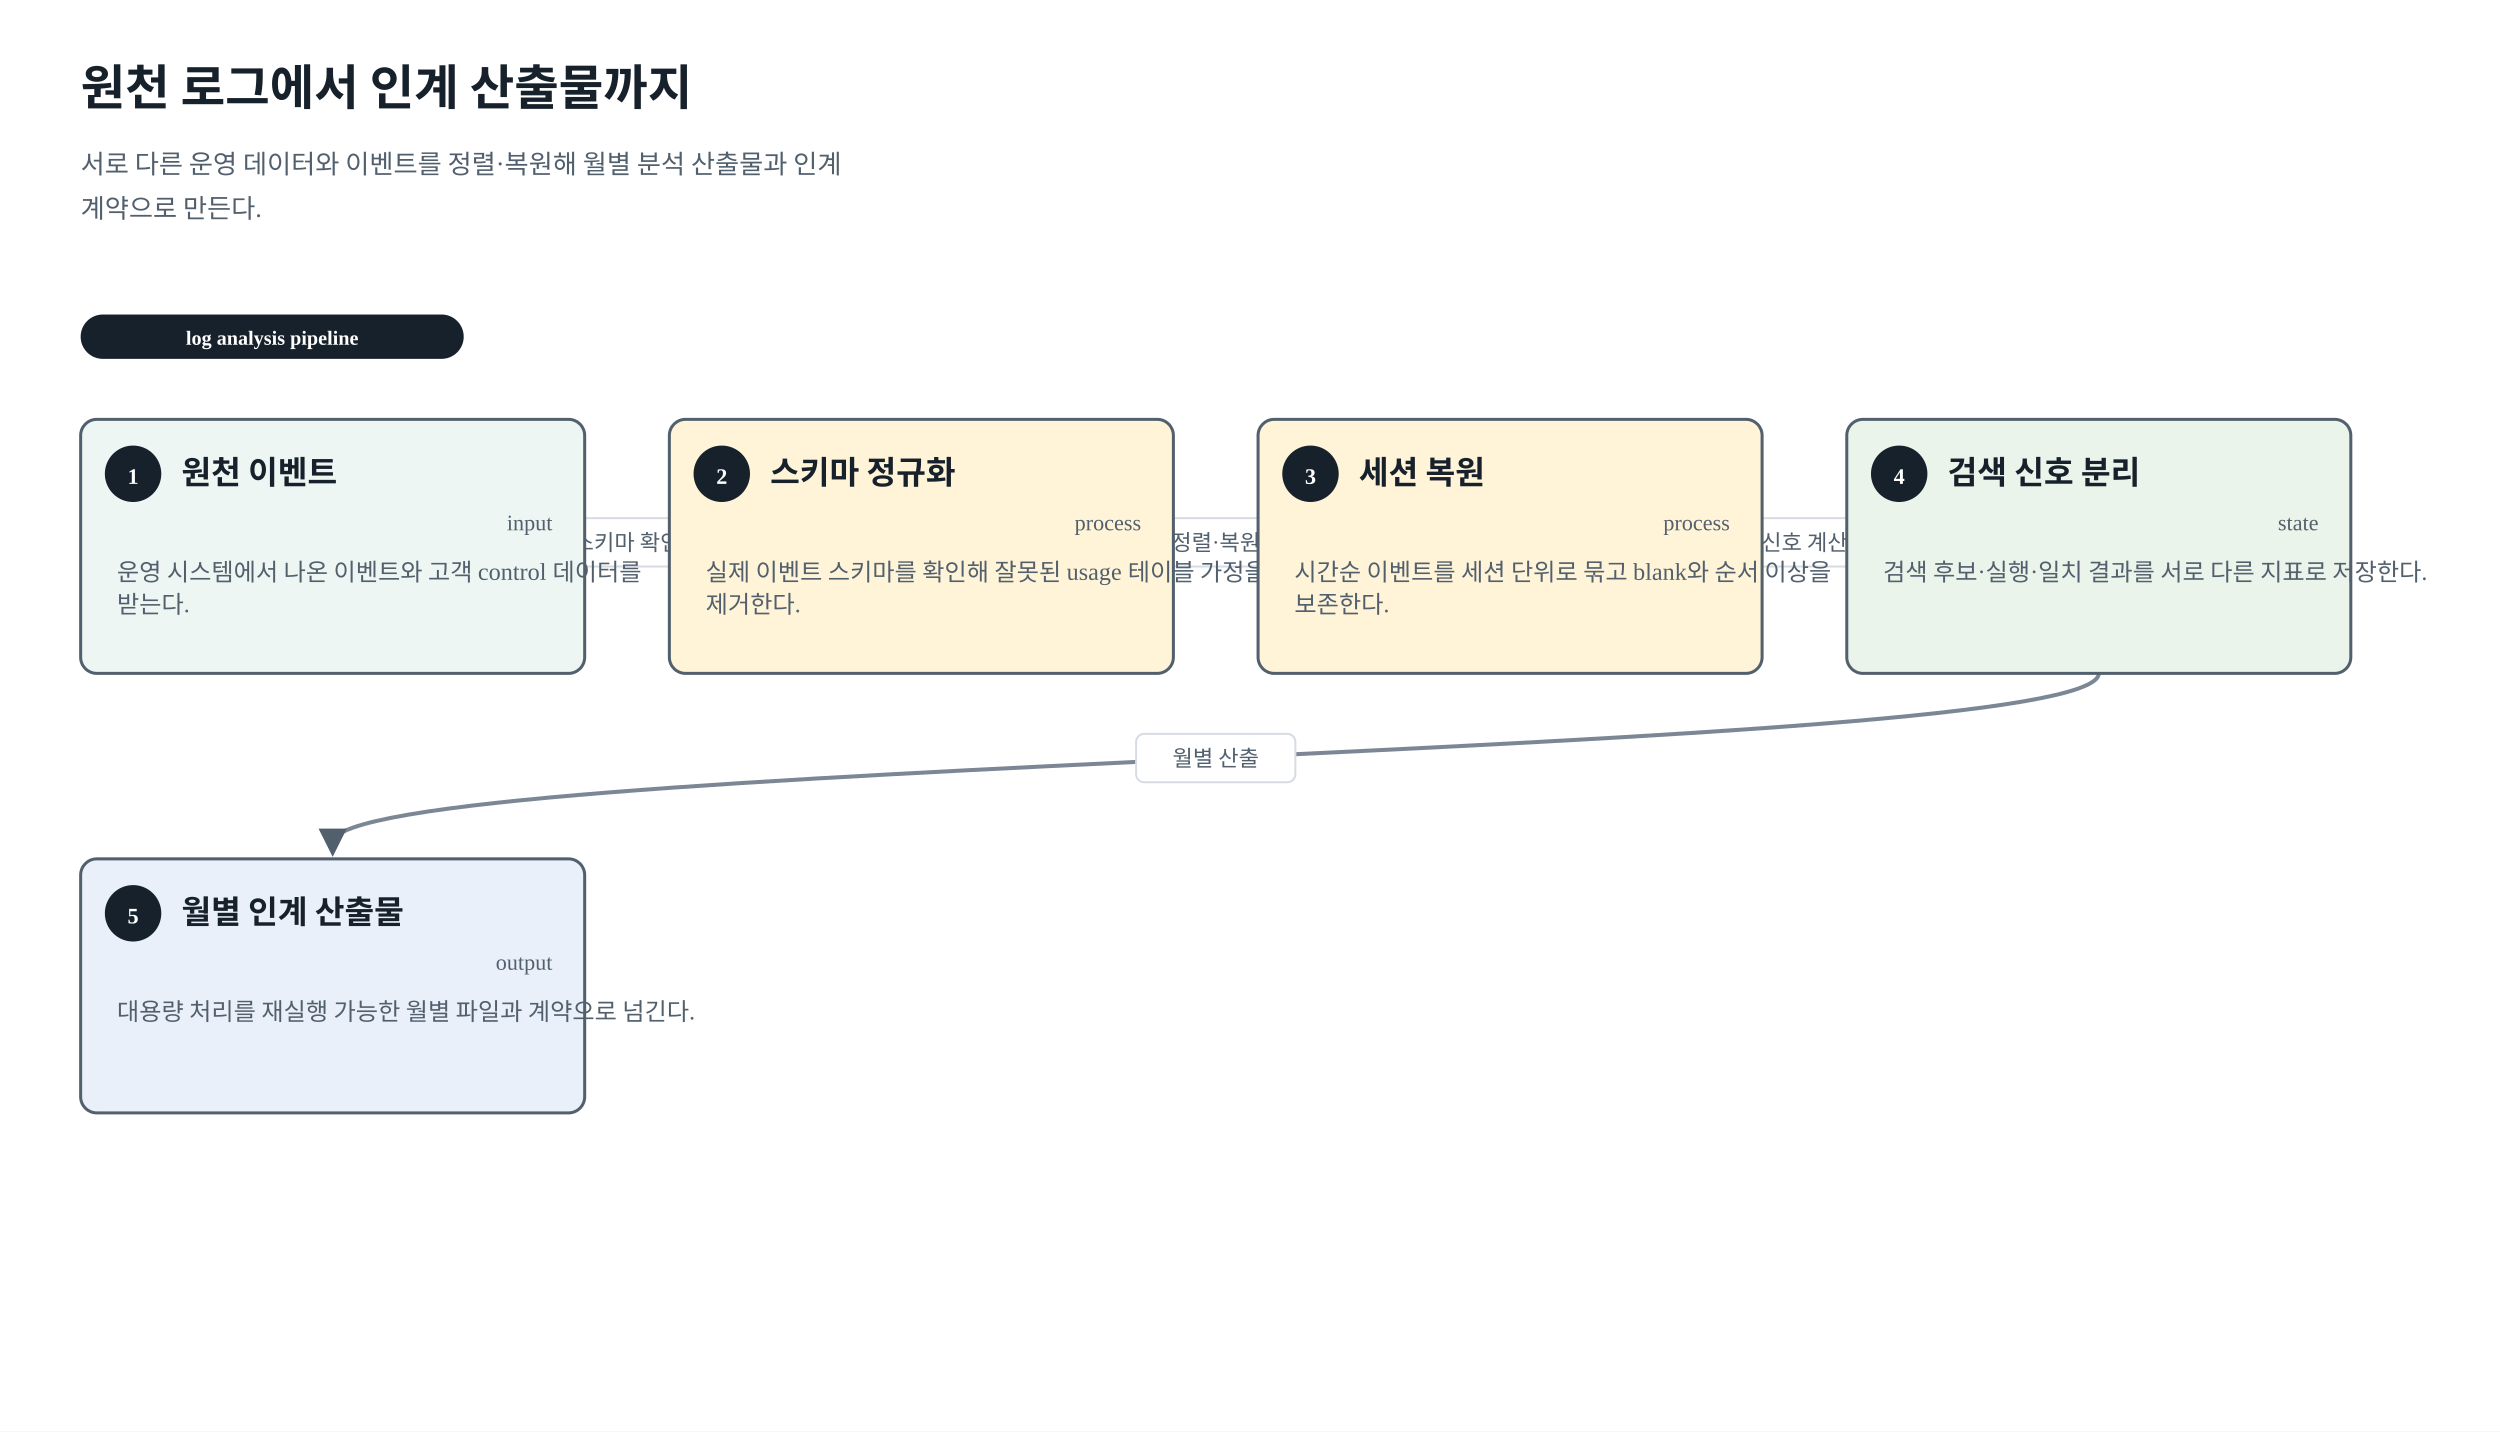
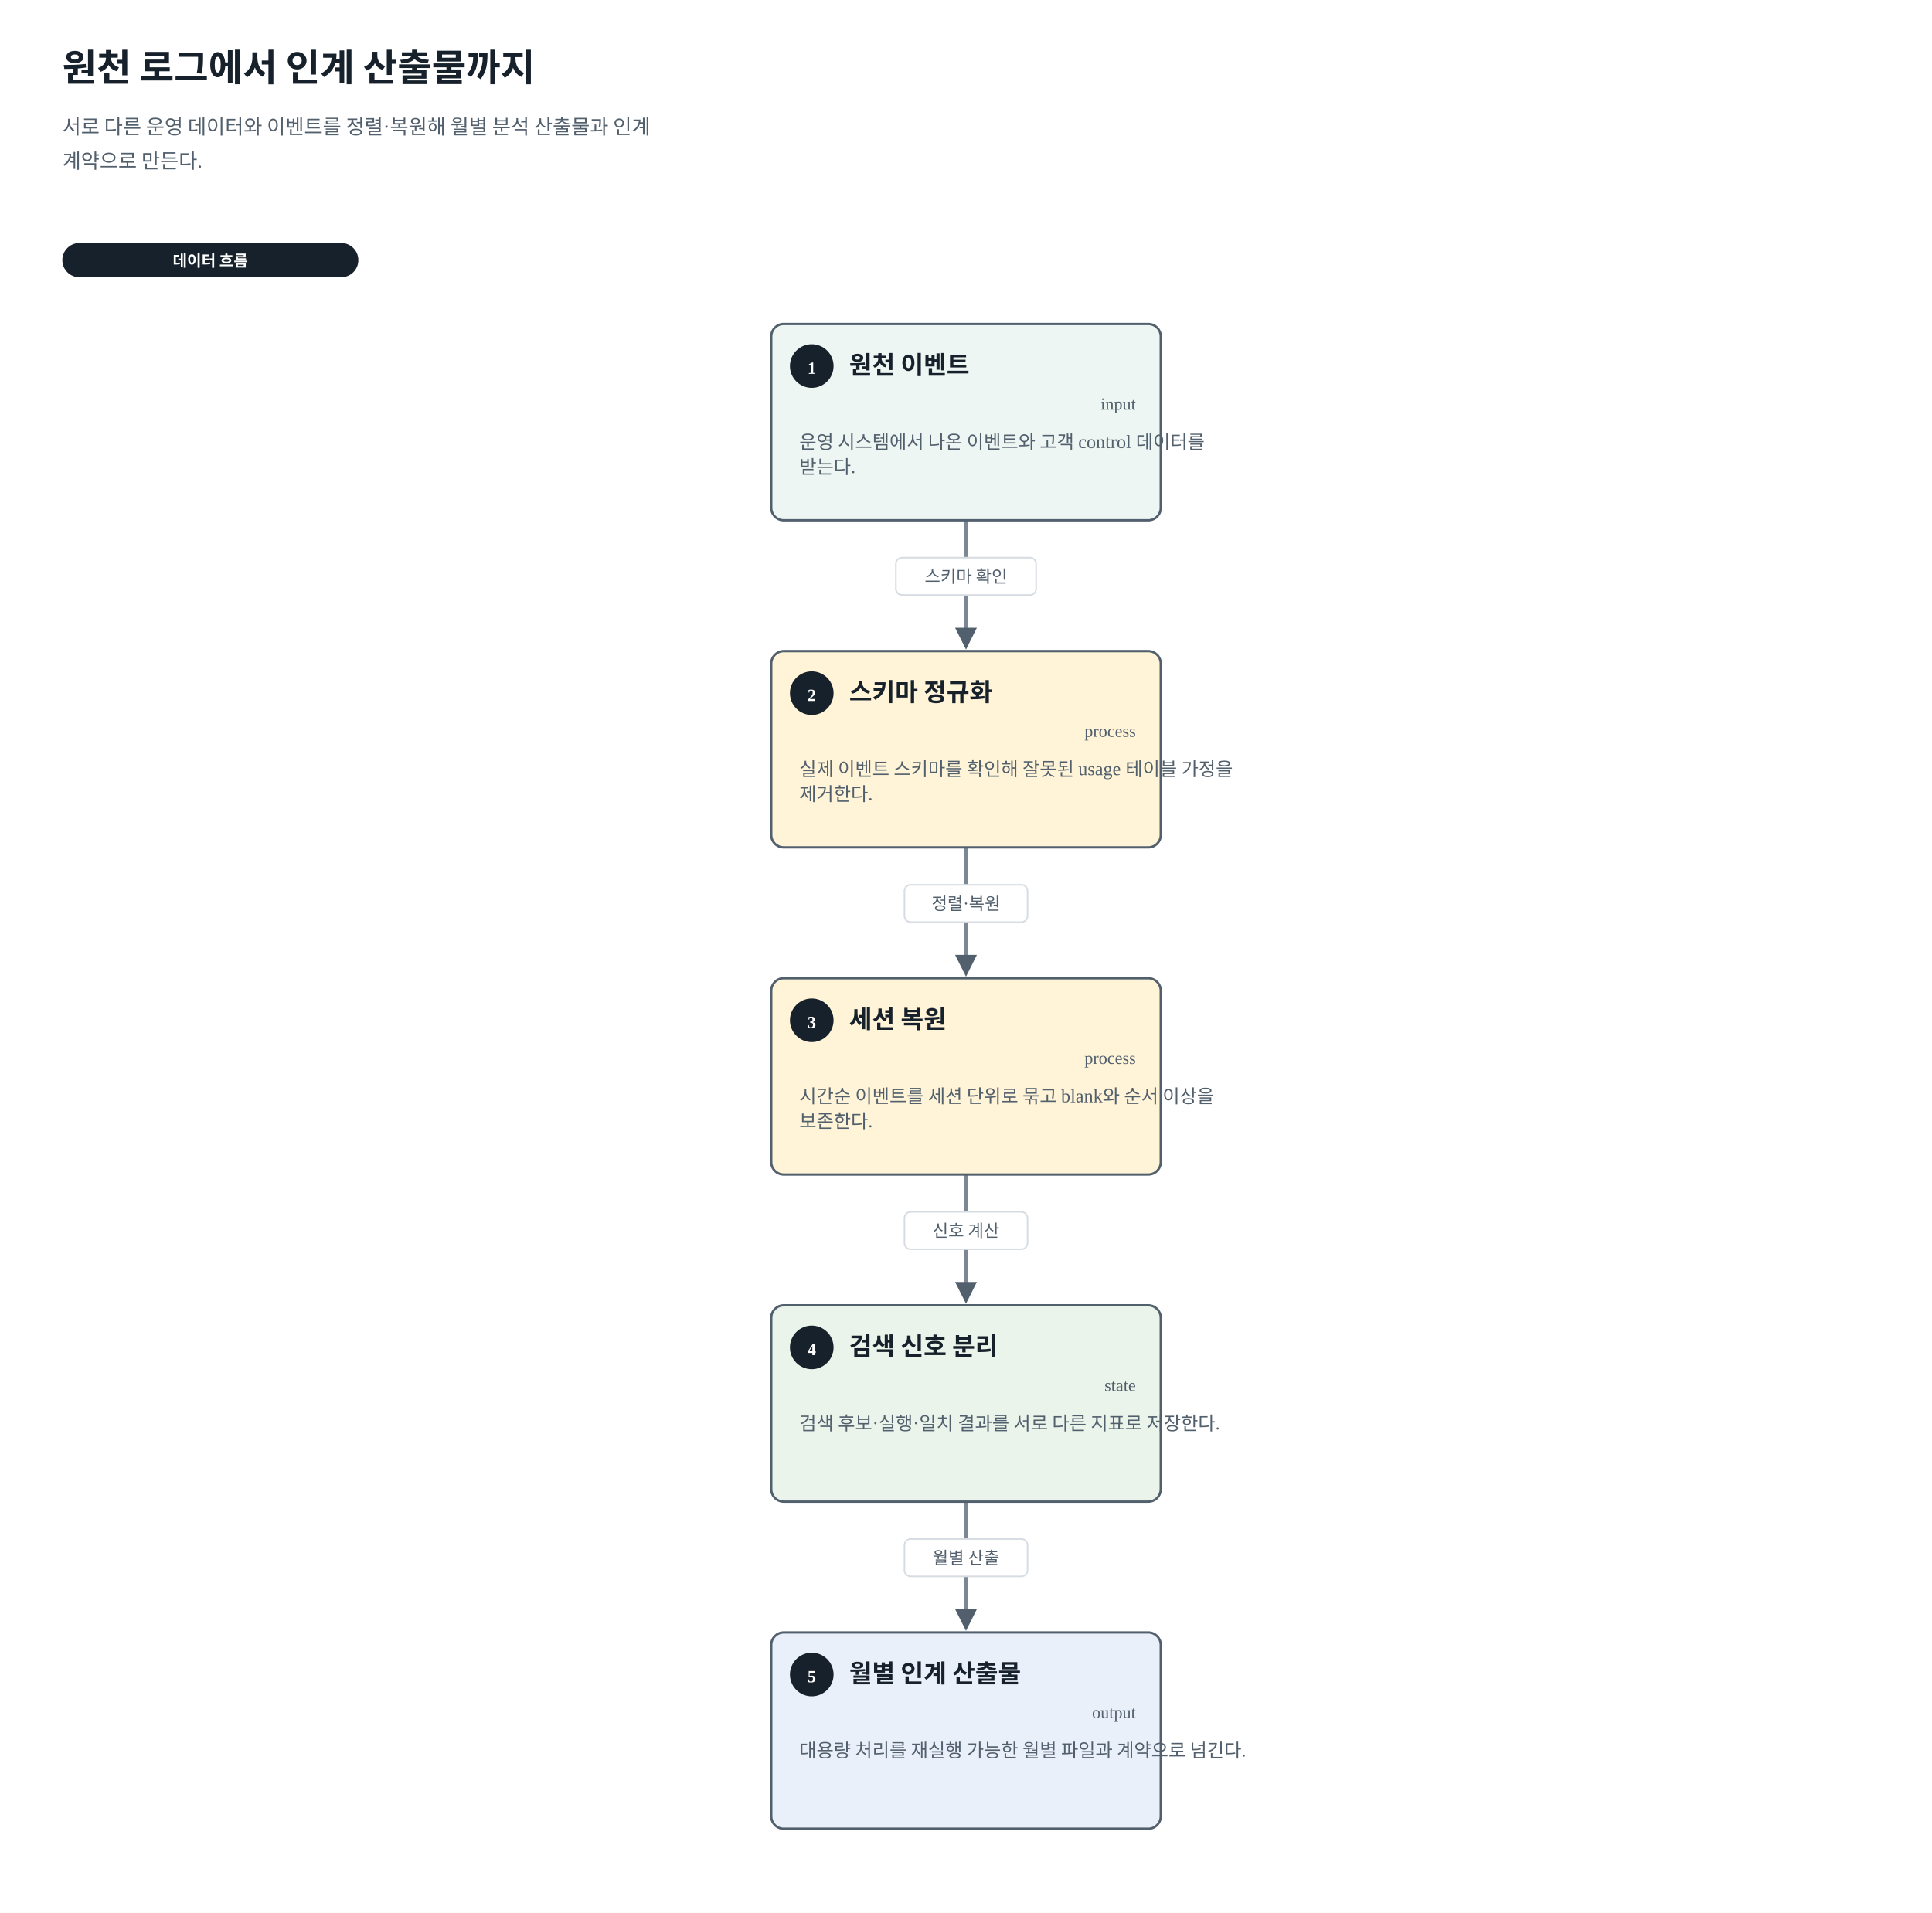
- <svg xmlns="http://www.w3.org/2000/svg" viewBox="0 0 1240 710" role="img" aria-labelledby="system-map-title system-map-desc">
+ <svg xmlns="http://www.w3.org/2000/svg" viewBox="0 0 1240 1228" role="img" aria-labelledby="system-map-title system-map-desc">
  <defs>
    <marker id="system-map-arrow" viewBox="0 0 10 10" refX="5" refY="5" markerWidth="7" markerHeight="7" orient="auto-start-reverse">
      <path d="M 0 0 L 10 5 L 0 10 z" fill="#52606d" />
    </marker>
  </defs>
-   <rect width="1240" height="710" fill="#ffffff" />
+   <rect width="1240" height="1228" fill="#ffffff" />
  <text fill="#17212b" font-size="24" font-weight="700">
    <tspan x="40" y="52">원천 로그에서 인계 산출물까지</tspan>
  </text>
  <text fill="#52606d" font-size="13">
    <tspan x="40" y="86">서로 다른 운영 데이터와 이벤트를 정렬·복원해 월별 분석 산출물과 인계</tspan>
    <tspan x="40" y="108">계약으로 만든다.</tspan>
  </text>
  <rect x="40" y="156" width="190" height="22" rx="11" fill="#17212b" />
-   <text x="135" y="171" text-anchor="middle" fill="#ffffff" font-size="10" font-weight="700">log analysis pipeline</text>
+   <text x="135" y="171" text-anchor="middle" fill="#ffffff" font-size="10" font-weight="700">데이터 흐름</text>
  <g data-flow="flow-01">
-     <path d="M 290 271 L 324 271" fill="none" stroke="#7b8794" stroke-width="2" marker-end="url(#system-map-arrow)" />
-     <rect x="266" y="257" width="90" height="24" rx="4" fill="#ffffff" stroke="#d6dce2" />
-     <text x="311" y="273" text-anchor="middle" fill="#52606d" font-size="11">스키마 확인</text>
+     <path d="M 620 334 C 620 372, 620 372, 620 410" fill="none" stroke="#7b8794" stroke-width="2" marker-end="url(#system-map-arrow)" />
+     <rect x="575" y="358" width="90" height="24" rx="4" fill="#ffffff" stroke="#d6dce2" />
+     <text x="620" y="374" text-anchor="middle" fill="#52606d" font-size="11">스키마 확인</text>
  </g>
  <g data-flow="flow-02">
-     <path d="M 582 271 L 616 271" fill="none" stroke="#7b8794" stroke-width="2" marker-end="url(#system-map-arrow)" />
-     <rect x="563.5" y="257" width="79" height="24" rx="4" fill="#ffffff" stroke="#d6dce2" />
-     <text x="603" y="273" text-anchor="middle" fill="#52606d" font-size="11">정렬·복원</text>
+     <path d="M 620 544 C 620 582, 620 582, 620 620" fill="none" stroke="#7b8794" stroke-width="2" marker-end="url(#system-map-arrow)" />
+     <rect x="580.5" y="568" width="79" height="24" rx="4" fill="#ffffff" stroke="#d6dce2" />
+     <text x="620" y="584" text-anchor="middle" fill="#52606d" font-size="11">정렬·복원</text>
  </g>
  <g data-flow="flow-03">
-     <path d="M 874 271 L 908 271" fill="none" stroke="#7b8794" stroke-width="2" marker-end="url(#system-map-arrow)" />
-     <rect x="855.5" y="257" width="79" height="24" rx="4" fill="#ffffff" stroke="#d6dce2" />
-     <text x="895" y="273" text-anchor="middle" fill="#52606d" font-size="11">신호 계산</text>
+     <path d="M 620 754 C 620 792, 620 792, 620 830" fill="none" stroke="#7b8794" stroke-width="2" marker-end="url(#system-map-arrow)" />
+     <rect x="580.5" y="778" width="79" height="24" rx="4" fill="#ffffff" stroke="#d6dce2" />
+     <text x="620" y="794" text-anchor="middle" fill="#52606d" font-size="11">신호 계산</text>
  </g>
  <g data-flow="flow-04">
-     <path d="M 1041 334 C 1041 376, 165 376, 165 418" fill="none" stroke="#7b8794" stroke-width="2" marker-end="url(#system-map-arrow)" />
-     <rect x="563.5" y="364" width="79" height="24" rx="4" fill="#ffffff" stroke="#d6dce2" />
-     <text x="603" y="380" text-anchor="middle" fill="#52606d" font-size="11">월별 산출</text>
+     <path d="M 620 964 C 620 1002, 620 1002, 620 1040" fill="none" stroke="#7b8794" stroke-width="2" marker-end="url(#system-map-arrow)" />
+     <rect x="580.5" y="988" width="79" height="24" rx="4" fill="#ffffff" stroke="#d6dce2" />
+     <text x="620" y="1004" text-anchor="middle" fill="#52606d" font-size="11">월별 산출</text>
  </g>
  <g data-node="raw-events">
-     <rect x="40" y="208" width="250" height="126" rx="8" fill="#edf6f3" stroke="#52606d" stroke-width="1.5" />
-     <circle cx="66" cy="235" r="14" fill="#17212b" />
-     <text x="66" y="240" text-anchor="middle" fill="#ffffff" font-size="11" font-weight="700">1</text>
-     <text x="90" y="240" fill="#17212b" font-size="16" font-weight="700">원천 이벤트</text>
-     <text x="274" y="263" text-anchor="end" fill="#52606d" font-size="11">input</text>
-     <text x="58" y="286" fill="#52606d" font-size="12">
-       <tspan x="58" y="288">운영 시스템에서 나온 이벤트와 고객 control 데이터를</tspan>
-       <tspan x="58" y="304">받는다.</tspan>
+     <rect x="495.0" y="208" width="250" height="126" rx="8" fill="#edf6f3" stroke="#52606d" stroke-width="1.5" />
+     <circle cx="521.0" cy="235" r="14" fill="#17212b" />
+     <text x="521.0" y="240" text-anchor="middle" fill="#ffffff" font-size="11" font-weight="700">1</text>
+     <text x="545.0" y="240" fill="#17212b" font-size="16" font-weight="700">원천 이벤트</text>
+     <text x="729.0" y="263" text-anchor="end" fill="#52606d" font-size="11">input</text>
+     <text x="513.0" y="286" fill="#52606d" font-size="12">
+       <tspan x="513.0" y="288">운영 시스템에서 나온 이벤트와 고객 control 데이터를</tspan>
+       <tspan x="513.0" y="304">받는다.</tspan>
    </text>
  </g>
  <g data-node="schema-normalizer">
-     <rect x="332" y="208" width="250" height="126" rx="8" fill="#fff4d8" stroke="#52606d" stroke-width="1.5" />
-     <circle cx="358" cy="235" r="14" fill="#17212b" />
-     <text x="358" y="240" text-anchor="middle" fill="#ffffff" font-size="11" font-weight="700">2</text>
-     <text x="382" y="240" fill="#17212b" font-size="16" font-weight="700">스키마 정규화</text>
-     <text x="566" y="263" text-anchor="end" fill="#52606d" font-size="11">process</text>
-     <text x="350" y="286" fill="#52606d" font-size="12">
-       <tspan x="350" y="288">실제 이벤트 스키마를 확인해 잘못된 usage 테이블 가정을</tspan>
-       <tspan x="350" y="304">제거한다.</tspan>
+     <rect x="495.0" y="418" width="250" height="126" rx="8" fill="#fff4d8" stroke="#52606d" stroke-width="1.5" />
+     <circle cx="521.0" cy="445" r="14" fill="#17212b" />
+     <text x="521.0" y="450" text-anchor="middle" fill="#ffffff" font-size="11" font-weight="700">2</text>
+     <text x="545.0" y="450" fill="#17212b" font-size="16" font-weight="700">스키마 정규화</text>
+     <text x="729.0" y="473" text-anchor="end" fill="#52606d" font-size="11">process</text>
+     <text x="513.0" y="496" fill="#52606d" font-size="12">
+       <tspan x="513.0" y="498">실제 이벤트 스키마를 확인해 잘못된 usage 테이블 가정을</tspan>
+       <tspan x="513.0" y="514">제거한다.</tspan>
    </text>
  </g>
  <g data-node="session-rebuilder">
-     <rect x="624" y="208" width="250" height="126" rx="8" fill="#fff4d8" stroke="#52606d" stroke-width="1.5" />
-     <circle cx="650" cy="235" r="14" fill="#17212b" />
-     <text x="650" y="240" text-anchor="middle" fill="#ffffff" font-size="11" font-weight="700">3</text>
-     <text x="674" y="240" fill="#17212b" font-size="16" font-weight="700">세션 복원</text>
-     <text x="858" y="263" text-anchor="end" fill="#52606d" font-size="11">process</text>
-     <text x="642" y="286" fill="#52606d" font-size="12">
-       <tspan x="642" y="288">시간순 이벤트를 세션 단위로 묶고 blank와 순서 이상을</tspan>
-       <tspan x="642" y="304">보존한다.</tspan>
+     <rect x="495.0" y="628" width="250" height="126" rx="8" fill="#fff4d8" stroke="#52606d" stroke-width="1.5" />
+     <circle cx="521.0" cy="655" r="14" fill="#17212b" />
+     <text x="521.0" y="660" text-anchor="middle" fill="#ffffff" font-size="11" font-weight="700">3</text>
+     <text x="545.0" y="660" fill="#17212b" font-size="16" font-weight="700">세션 복원</text>
+     <text x="729.0" y="683" text-anchor="end" fill="#52606d" font-size="11">process</text>
+     <text x="513.0" y="706" fill="#52606d" font-size="12">
+       <tspan x="513.0" y="708">시간순 이벤트를 세션 단위로 묶고 blank와 순서 이상을</tspan>
+       <tspan x="513.0" y="724">보존한다.</tspan>
    </text>
  </g>
  <g data-node="search-metrics">
-     <rect x="916" y="208" width="250" height="126" rx="8" fill="#eaf4ea" stroke="#52606d" stroke-width="1.5" />
-     <circle cx="942" cy="235" r="14" fill="#17212b" />
-     <text x="942" y="240" text-anchor="middle" fill="#ffffff" font-size="11" font-weight="700">4</text>
-     <text x="966" y="240" fill="#17212b" font-size="16" font-weight="700">검색 신호 분리</text>
-     <text x="1150" y="263" text-anchor="end" fill="#52606d" font-size="11">state</text>
-     <text x="934" y="286" fill="#52606d" font-size="12">
-       <tspan x="934" y="288">검색 후보·실행·일치 결과를 서로 다른 지표로 저장한다.</tspan>
+     <rect x="495.0" y="838" width="250" height="126" rx="8" fill="#eaf4ea" stroke="#52606d" stroke-width="1.5" />
+     <circle cx="521.0" cy="865" r="14" fill="#17212b" />
+     <text x="521.0" y="870" text-anchor="middle" fill="#ffffff" font-size="11" font-weight="700">4</text>
+     <text x="545.0" y="870" fill="#17212b" font-size="16" font-weight="700">검색 신호 분리</text>
+     <text x="729.0" y="893" text-anchor="end" fill="#52606d" font-size="11">state</text>
+     <text x="513.0" y="916" fill="#52606d" font-size="12">
+       <tspan x="513.0" y="918">검색 후보·실행·일치 결과를 서로 다른 지표로 저장한다.</tspan>
    </text>
  </g>
  <g data-node="monthly-handoff">
-     <rect x="40" y="426" width="250" height="126" rx="8" fill="#eaf0fa" stroke="#52606d" stroke-width="1.5" />
-     <circle cx="66" cy="453" r="14" fill="#17212b" />
-     <text x="66" y="458" text-anchor="middle" fill="#ffffff" font-size="11" font-weight="700">5</text>
-     <text x="90" y="458" fill="#17212b" font-size="16" font-weight="700">월별 인계 산출물</text>
-     <text x="274" y="481" text-anchor="end" fill="#52606d" font-size="11">output</text>
-     <text x="58" y="504" fill="#52606d" font-size="12">
-       <tspan x="58" y="506">대용량 처리를 재실행 가능한 월별 파일과 계약으로 넘긴다.</tspan>
+     <rect x="495.0" y="1048" width="250" height="126" rx="8" fill="#eaf0fa" stroke="#52606d" stroke-width="1.5" />
+     <circle cx="521.0" cy="1075" r="14" fill="#17212b" />
+     <text x="521.0" y="1080" text-anchor="middle" fill="#ffffff" font-size="11" font-weight="700">5</text>
+     <text x="545.0" y="1080" fill="#17212b" font-size="16" font-weight="700">월별 인계 산출물</text>
+     <text x="729.0" y="1103" text-anchor="end" fill="#52606d" font-size="11">output</text>
+     <text x="513.0" y="1126" fill="#52606d" font-size="12">
+       <tspan x="513.0" y="1128">대용량 처리를 재실행 가능한 월별 파일과 계약으로 넘긴다.</tspan>
    </text>
  </g>
</svg>
